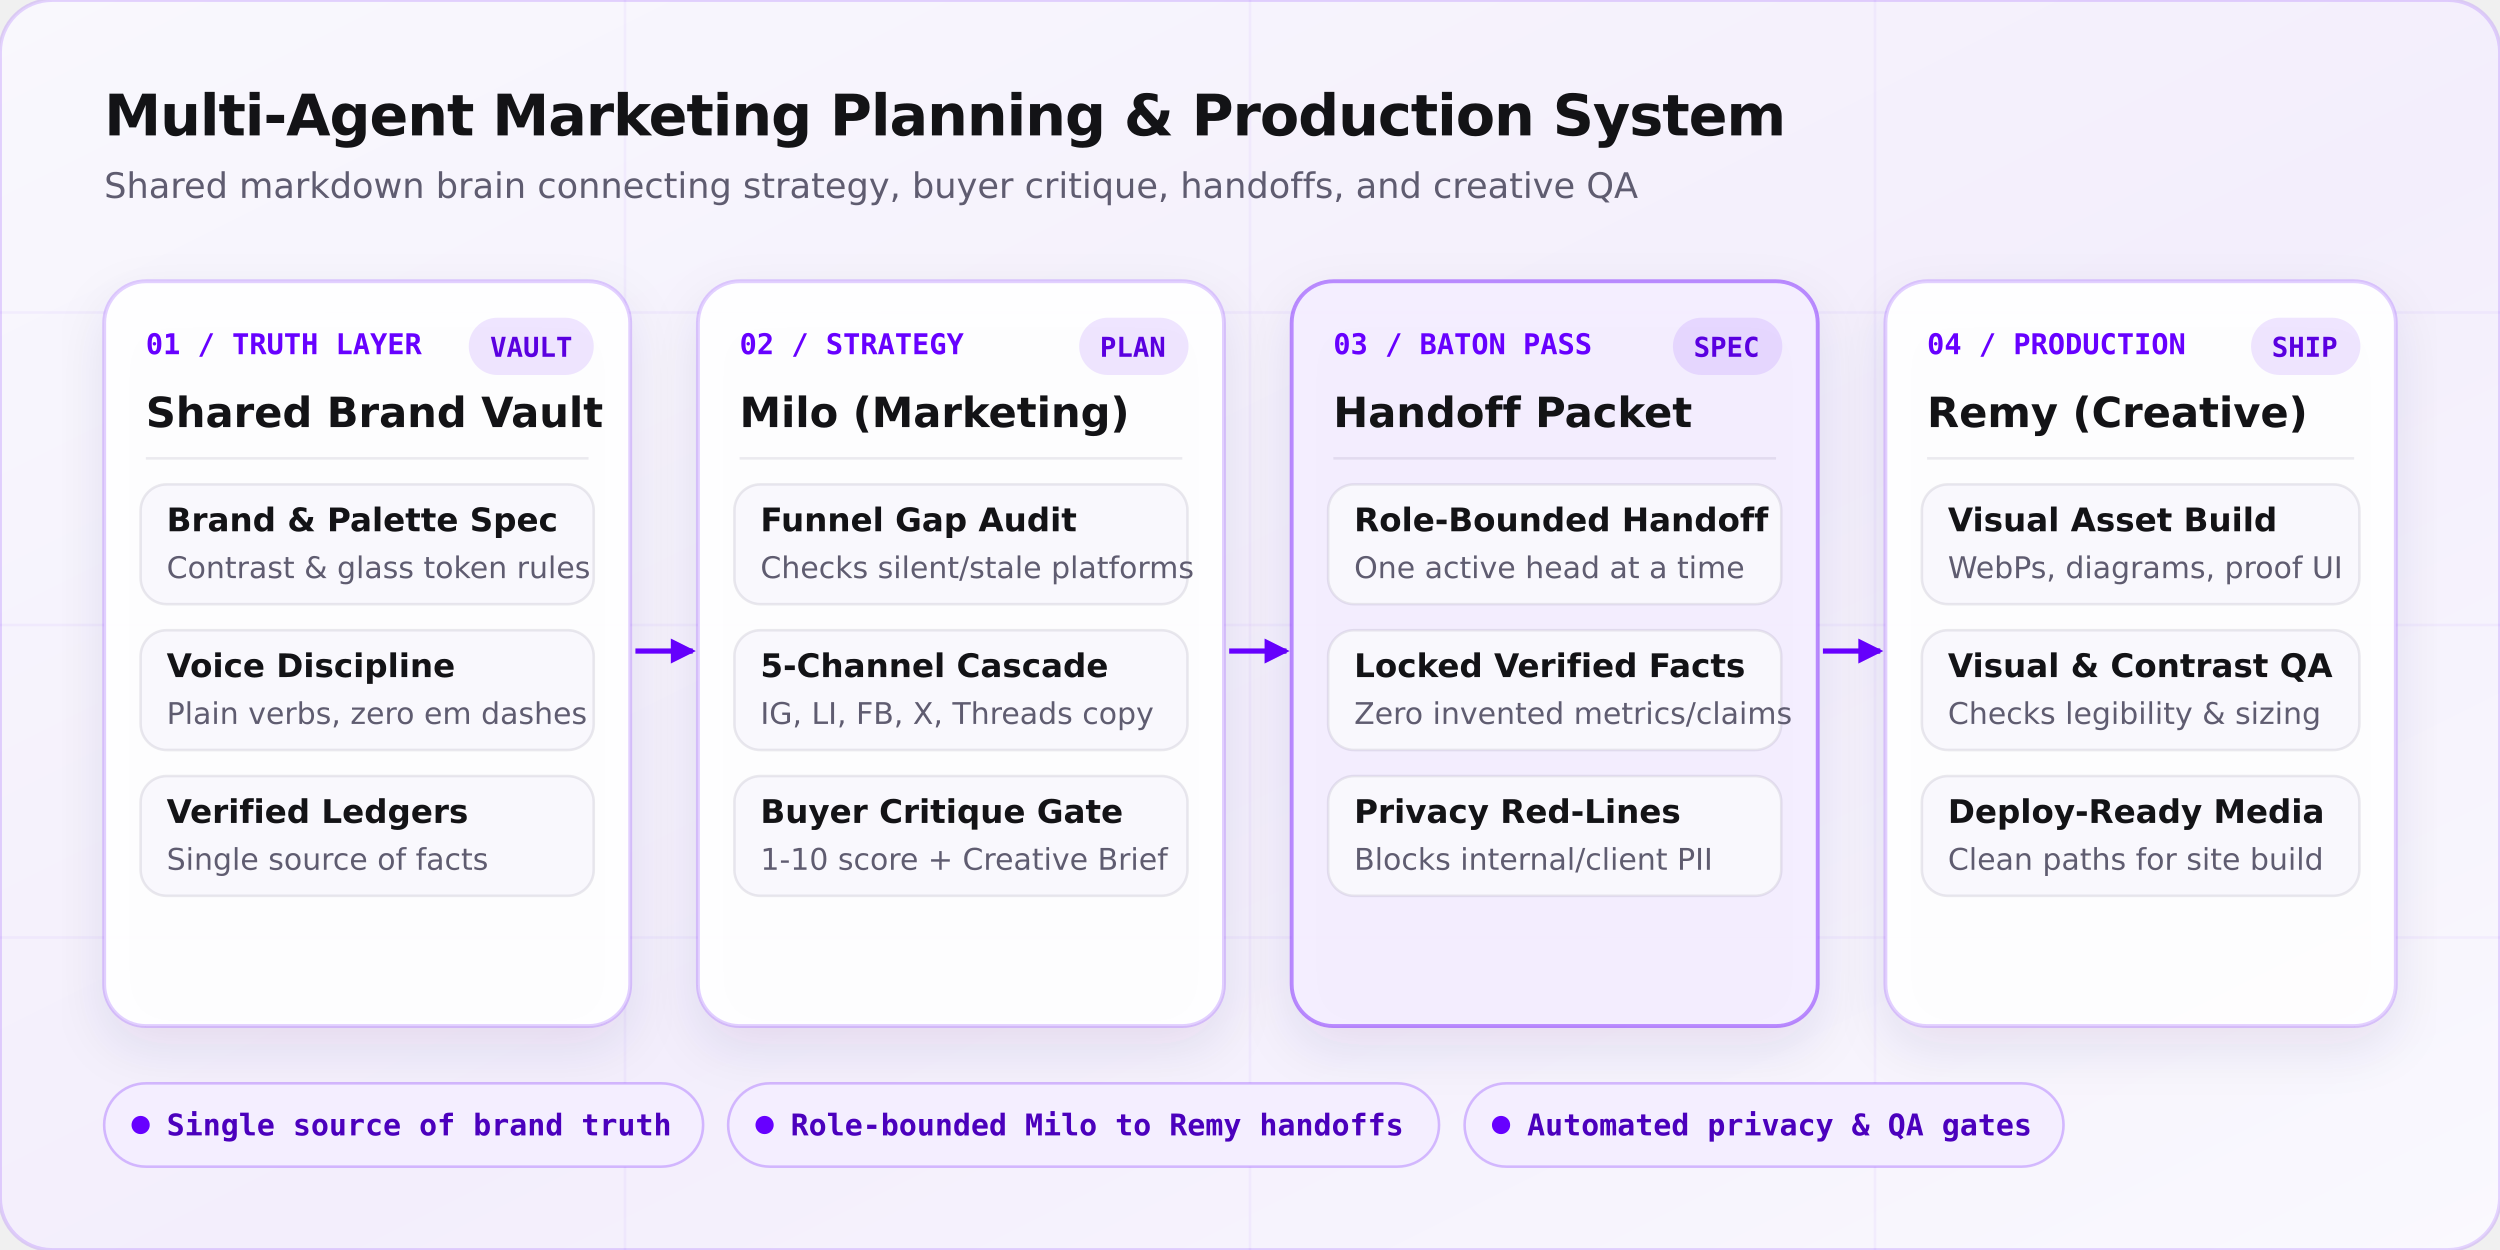
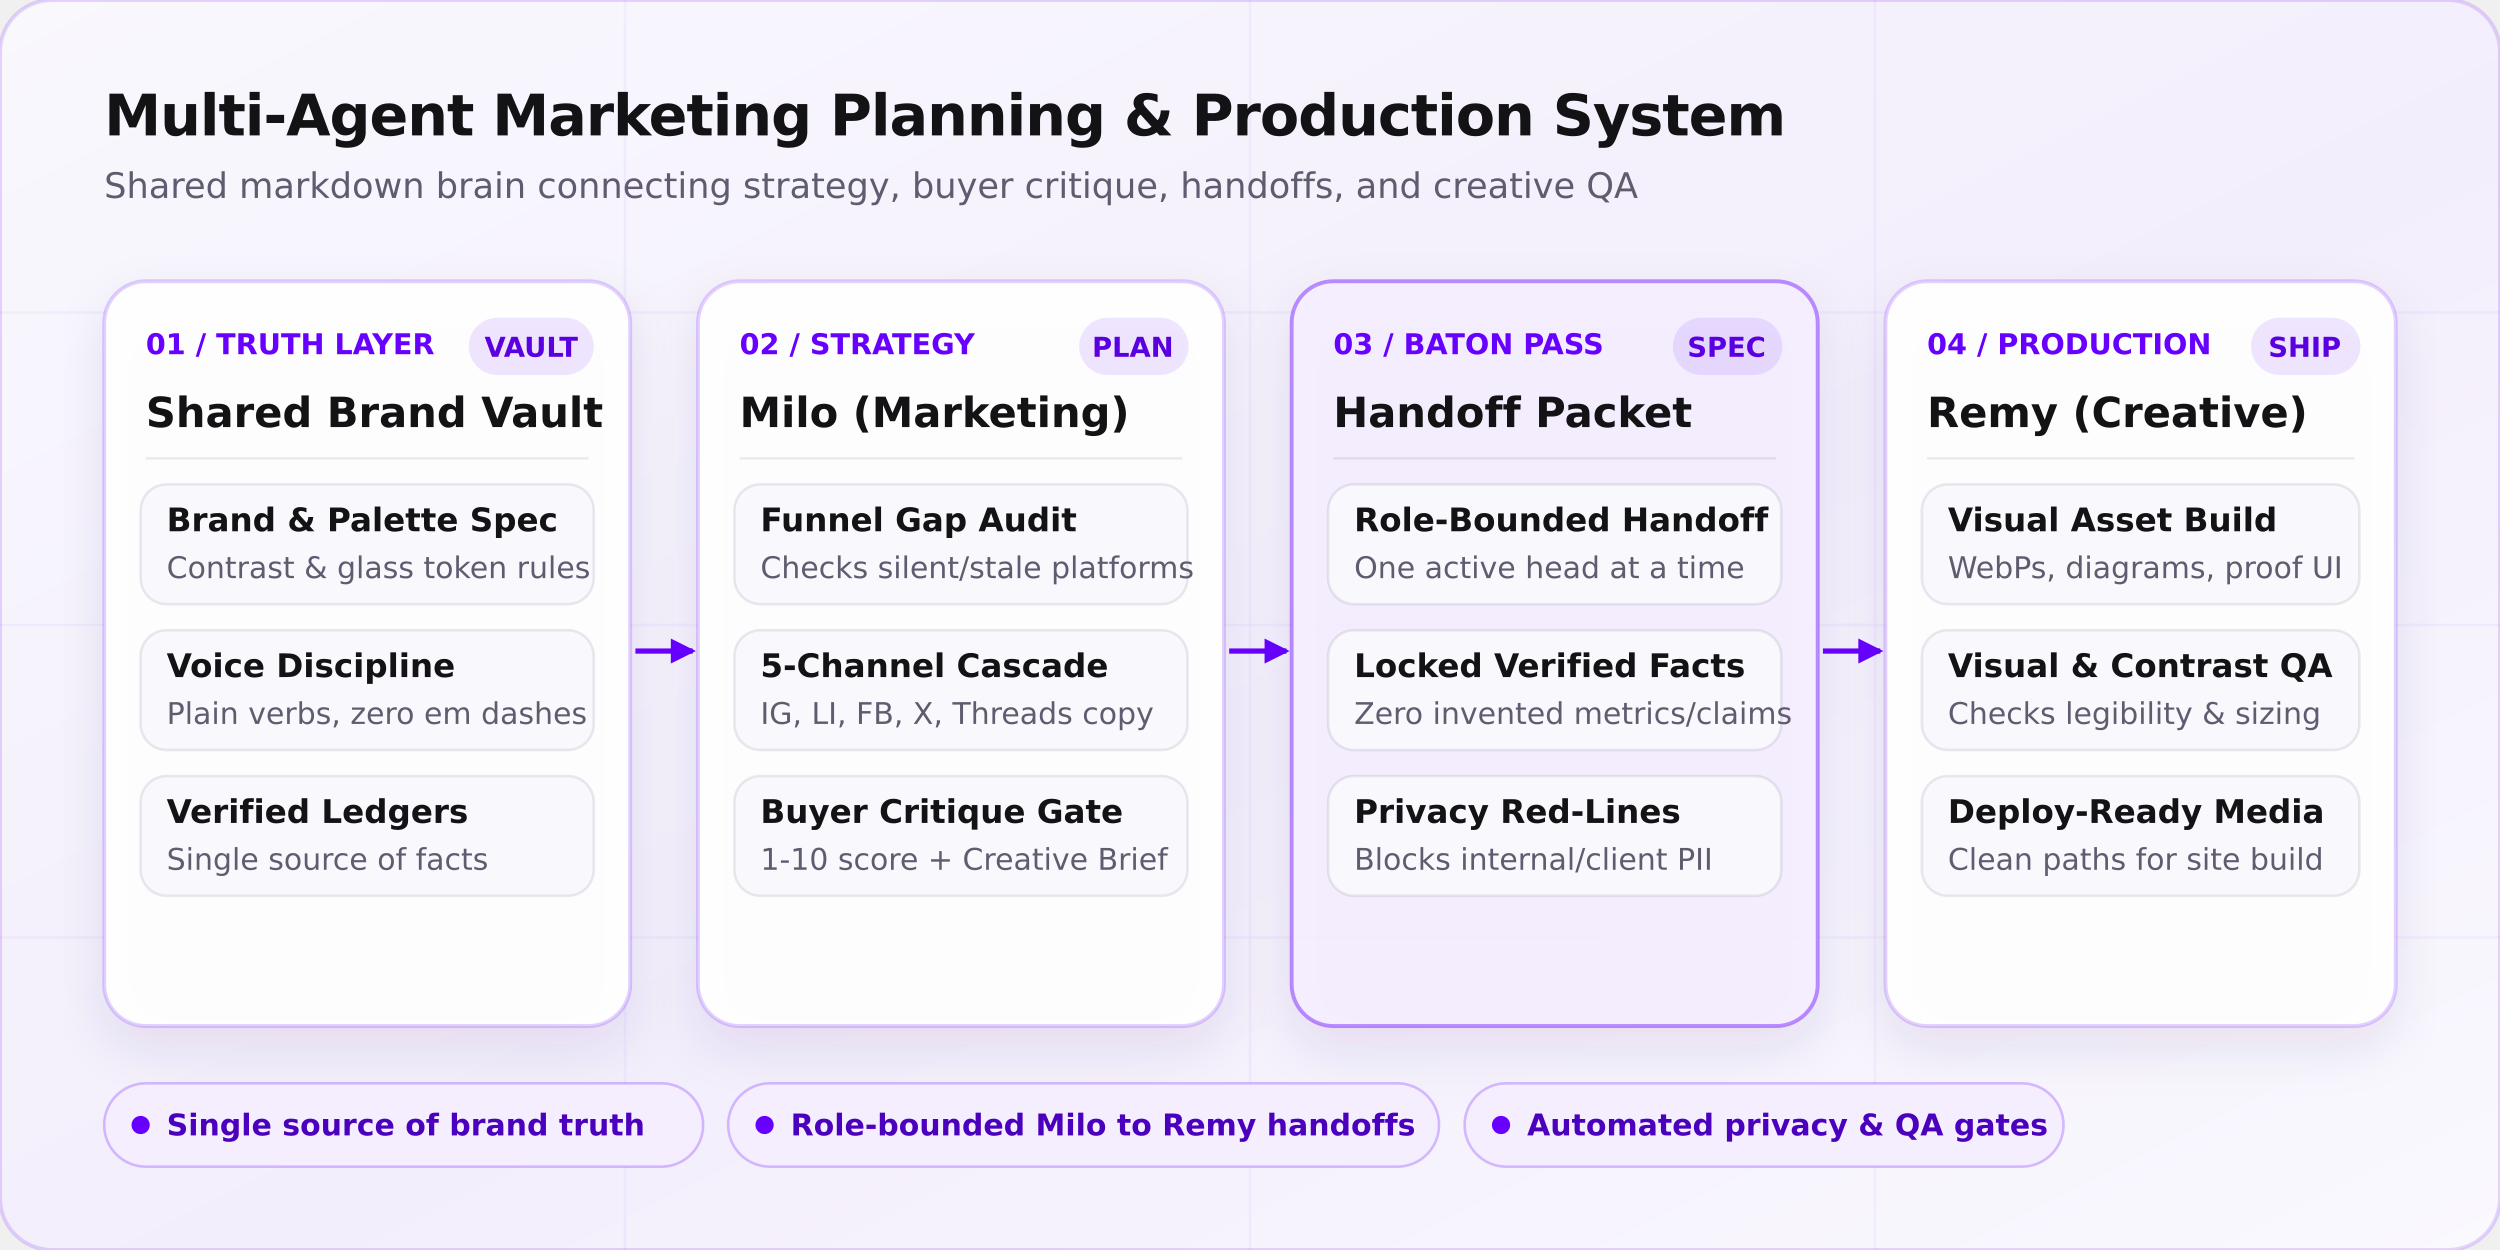
<svg xmlns="http://www.w3.org/2000/svg" viewBox="0 0 960 480" width="960" height="480" role="img" aria-label="Multi-Agent Marketing Planning &amp; Production System">
  <defs>
    <linearGradient id="bgGrad" x1="0" y1="0" x2="1" y2="1">
      <stop offset="0%" stop-color="#F9F8FD" />
      <stop offset="55%" stop-color="#F3EEFC" />
      <stop offset="100%" stop-color="#FAF9FE" />
    </linearGradient>
    <filter id="cardShadow" x="-8%" y="-8%" width="116%" height="124%">
      <feDropShadow dx="0" dy="8" stdDeviation="10" flood-color="#2E106C" flood-opacity="0.10" />
    </filter>
    <marker id="arrow" viewBox="0 0 10 10" refX="8" refY="5" markerWidth="6" markerHeight="6" orient="auto-start-reverse">
      <path d="M 1 1 L 9 5 L 1 9 z" fill="#6700FF" />
    </marker>
  </defs>
  <rect width="960" height="480" rx="20" fill="url(#bgGrad)" stroke="#6700FF" stroke-opacity="0.16" stroke-width="1.5" />
  <g opacity="0.28" stroke="#6700FF" stroke-opacity="0.14" stroke-width="1">
    <line x1="0" y1="120" x2="960" y2="120" />
    <line x1="0" y1="240" x2="960" y2="240" />
    <line x1="0" y1="360" x2="960" y2="360" />
    <line x1="240" y1="0" x2="240" y2="480" />
    <line x1="480" y1="0" x2="480" y2="480" />
    <line x1="720" y1="0" x2="720" y2="480" />
  </g>
  <text x="40" y="52" font-family="'Poppins', 'General Sans', 'DM Sans', ui-sans-serif, system-ui, -apple-system, 'Segoe UI', 'DejaVu Sans', sans-serif" font-size="22" font-weight="750" letter-spacing="-0.4" fill="#131316">Multi-Agent Marketing Planning &amp; Production System</text>
  <text x="40" y="76" font-family="'Poppins', 'General Sans', 'DM Sans', ui-sans-serif, system-ui, -apple-system, 'Segoe UI', 'DejaVu Sans', sans-serif" font-size="13.5" font-weight="500" fill="#5F5C70">Shared markdown brain connecting strategy, buyer critique, handoffs, and creative QA</text>
  <g filter="url(#cardShadow)">
    <rect x="40" y="108" width="202" height="286" rx="16" fill="#FFFFFF" fill-opacity="0.92" stroke="#6700FF" stroke-opacity="0.18" stroke-width="1.5" />
  </g>
-   <text x="56" y="136" font-family="'JetBrains Mono', ui-monospace, 'SFMono-Regular', 'DejaVu Sans Mono', monospace" font-size="11" font-weight="700" fill="#6700FF">01 / TRUTH LAYER</text>
+   <text x="56" y="136" font-family="'General Sans', 'DM Sans', ui-sans-serif, system-ui, -apple-system, 'Segoe UI', 'DejaVu Sans', sans-serif" font-size="11" font-weight="700" fill="#6700FF">01 / TRUTH LAYER</text>
  <rect x="180.0" y="122" width="48" height="22" rx="11" fill="#6700FF" fill-opacity="0.10" />
-   <text x="204" y="137" text-anchor="middle" font-family="'JetBrains Mono', ui-monospace, 'SFMono-Regular', 'DejaVu Sans Mono', monospace" font-size="10.5" font-weight="700" fill="#5A00E0">VAULT</text>
+   <text x="204" y="137" text-anchor="middle" font-family="'General Sans', 'DM Sans', ui-sans-serif, system-ui, -apple-system, 'Segoe UI', 'DejaVu Sans', sans-serif" font-size="10.5" font-weight="700" fill="#5A00E0">VAULT</text>
  <text x="56" y="164" font-family="'Poppins', 'General Sans', 'DM Sans', ui-sans-serif, system-ui, -apple-system, 'Segoe UI', 'DejaVu Sans', sans-serif" font-size="16" font-weight="750" fill="#131316">Shared Brand Vault</text>
  <line x1="56" y1="176" x2="226" y2="176" stroke="#221844" stroke-opacity="0.08" stroke-width="1" />
  <rect x="54" y="186" width="174" height="46" rx="10" fill="#F9F8FD" stroke="#221844" stroke-opacity="0.09" stroke-width="1" />
  <text x="64" y="204" font-family="'Poppins', 'General Sans', 'DM Sans', ui-sans-serif, system-ui, -apple-system, 'Segoe UI', 'DejaVu Sans', sans-serif" font-size="12.5" font-weight="700" fill="#131316">Brand &amp; Palette Spec</text>
  <text x="64" y="222" font-family="'Poppins', 'General Sans', 'DM Sans', ui-sans-serif, system-ui, -apple-system, 'Segoe UI', 'DejaVu Sans', sans-serif" font-size="11.5" font-weight="400" fill="#5F5C70">Contrast &amp; glass token rules</text>
  <rect x="54" y="242" width="174" height="46" rx="10" fill="#F9F8FD" stroke="#221844" stroke-opacity="0.09" stroke-width="1" />
  <text x="64" y="260" font-family="'Poppins', 'General Sans', 'DM Sans', ui-sans-serif, system-ui, -apple-system, 'Segoe UI', 'DejaVu Sans', sans-serif" font-size="12.5" font-weight="700" fill="#131316">Voice Discipline</text>
  <text x="64" y="278" font-family="'Poppins', 'General Sans', 'DM Sans', ui-sans-serif, system-ui, -apple-system, 'Segoe UI', 'DejaVu Sans', sans-serif" font-size="11.5" font-weight="400" fill="#5F5C70">Plain verbs, zero em dashes</text>
  <rect x="54" y="298" width="174" height="46" rx="10" fill="#F9F8FD" stroke="#221844" stroke-opacity="0.09" stroke-width="1" />
  <text x="64" y="316" font-family="'Poppins', 'General Sans', 'DM Sans', ui-sans-serif, system-ui, -apple-system, 'Segoe UI', 'DejaVu Sans', sans-serif" font-size="12.5" font-weight="700" fill="#131316">Verified Ledgers</text>
  <text x="64" y="334" font-family="'Poppins', 'General Sans', 'DM Sans', ui-sans-serif, system-ui, -apple-system, 'Segoe UI', 'DejaVu Sans', sans-serif" font-size="11.5" font-weight="400" fill="#5F5C70">Single source of facts</text>
  <line x1="244" y1="250" x2="266" y2="250" stroke="#6700FF" stroke-width="2" marker-end="url(#arrow)" />
  <g filter="url(#cardShadow)">
    <rect x="268" y="108" width="202" height="286" rx="16" fill="#FFFFFF" fill-opacity="0.92" stroke="#6700FF" stroke-opacity="0.18" stroke-width="1.5" />
  </g>
-   <text x="284" y="136" font-family="'JetBrains Mono', ui-monospace, 'SFMono-Regular', 'DejaVu Sans Mono', monospace" font-size="11" font-weight="700" fill="#6700FF">02 / STRATEGY</text>
+   <text x="284" y="136" font-family="'General Sans', 'DM Sans', ui-sans-serif, system-ui, -apple-system, 'Segoe UI', 'DejaVu Sans', sans-serif" font-size="11" font-weight="700" fill="#6700FF">02 / STRATEGY</text>
  <rect x="414.4" y="122" width="42" height="22" rx="11" fill="#6700FF" fill-opacity="0.10" />
-   <text x="435" y="137" text-anchor="middle" font-family="'JetBrains Mono', ui-monospace, 'SFMono-Regular', 'DejaVu Sans Mono', monospace" font-size="10.5" font-weight="700" fill="#5A00E0">PLAN</text>
+   <text x="435" y="137" text-anchor="middle" font-family="'General Sans', 'DM Sans', ui-sans-serif, system-ui, -apple-system, 'Segoe UI', 'DejaVu Sans', sans-serif" font-size="10.5" font-weight="700" fill="#5A00E0">PLAN</text>
  <text x="284" y="164" font-family="'Poppins', 'General Sans', 'DM Sans', ui-sans-serif, system-ui, -apple-system, 'Segoe UI', 'DejaVu Sans', sans-serif" font-size="16" font-weight="750" fill="#131316">Milo (Marketing)</text>
  <line x1="284" y1="176" x2="454" y2="176" stroke="#221844" stroke-opacity="0.08" stroke-width="1" />
  <rect x="282" y="186" width="174" height="46" rx="10" fill="#F9F8FD" stroke="#221844" stroke-opacity="0.09" stroke-width="1" />
  <text x="292" y="204" font-family="'Poppins', 'General Sans', 'DM Sans', ui-sans-serif, system-ui, -apple-system, 'Segoe UI', 'DejaVu Sans', sans-serif" font-size="12.5" font-weight="700" fill="#131316">Funnel Gap Audit</text>
  <text x="292" y="222" font-family="'Poppins', 'General Sans', 'DM Sans', ui-sans-serif, system-ui, -apple-system, 'Segoe UI', 'DejaVu Sans', sans-serif" font-size="11.5" font-weight="400" fill="#5F5C70">Checks silent/stale platforms</text>
  <rect x="282" y="242" width="174" height="46" rx="10" fill="#F9F8FD" stroke="#221844" stroke-opacity="0.09" stroke-width="1" />
  <text x="292" y="260" font-family="'Poppins', 'General Sans', 'DM Sans', ui-sans-serif, system-ui, -apple-system, 'Segoe UI', 'DejaVu Sans', sans-serif" font-size="12.5" font-weight="700" fill="#131316">5-Channel Cascade</text>
  <text x="292" y="278" font-family="'Poppins', 'General Sans', 'DM Sans', ui-sans-serif, system-ui, -apple-system, 'Segoe UI', 'DejaVu Sans', sans-serif" font-size="11.5" font-weight="400" fill="#5F5C70">IG, LI, FB, X, Threads copy</text>
  <rect x="282" y="298" width="174" height="46" rx="10" fill="#F9F8FD" stroke="#221844" stroke-opacity="0.09" stroke-width="1" />
  <text x="292" y="316" font-family="'Poppins', 'General Sans', 'DM Sans', ui-sans-serif, system-ui, -apple-system, 'Segoe UI', 'DejaVu Sans', sans-serif" font-size="12.5" font-weight="700" fill="#131316">Buyer Critique Gate</text>
  <text x="292" y="334" font-family="'Poppins', 'General Sans', 'DM Sans', ui-sans-serif, system-ui, -apple-system, 'Segoe UI', 'DejaVu Sans', sans-serif" font-size="11.5" font-weight="400" fill="#5F5C70">1-10 score + Creative Brief</text>
  <line x1="472" y1="250" x2="494" y2="250" stroke="#6700FF" stroke-width="2" marker-end="url(#arrow)" />
  <g filter="url(#cardShadow)">
    <rect x="496" y="108" width="202" height="286" rx="16" fill="#F4EEFF" fill-opacity="0.92" stroke="#6700FF" stroke-opacity="0.42" stroke-width="1.5" />
  </g>
-   <text x="512" y="136" font-family="'JetBrains Mono', ui-monospace, 'SFMono-Regular', 'DejaVu Sans Mono', monospace" font-size="11" font-weight="700" fill="#6700FF">03 / BATON PASS</text>
+   <text x="512" y="136" font-family="'General Sans', 'DM Sans', ui-sans-serif, system-ui, -apple-system, 'Segoe UI', 'DejaVu Sans', sans-serif" font-size="11" font-weight="700" fill="#6700FF">03 / BATON PASS</text>
  <rect x="642.4" y="122" width="42" height="22" rx="11" fill="#6700FF" fill-opacity="0.10" />
-   <text x="663" y="137" text-anchor="middle" font-family="'JetBrains Mono', ui-monospace, 'SFMono-Regular', 'DejaVu Sans Mono', monospace" font-size="10.5" font-weight="700" fill="#5A00E0">SPEC</text>
+   <text x="663" y="137" text-anchor="middle" font-family="'General Sans', 'DM Sans', ui-sans-serif, system-ui, -apple-system, 'Segoe UI', 'DejaVu Sans', sans-serif" font-size="10.5" font-weight="700" fill="#5A00E0">SPEC</text>
  <text x="512" y="164" font-family="'Poppins', 'General Sans', 'DM Sans', ui-sans-serif, system-ui, -apple-system, 'Segoe UI', 'DejaVu Sans', sans-serif" font-size="16" font-weight="750" fill="#131316">Handoff Packet</text>
  <line x1="512" y1="176" x2="682" y2="176" stroke="#221844" stroke-opacity="0.08" stroke-width="1" />
  <rect x="510" y="186" width="174" height="46" rx="10" fill="#F9F8FD" stroke="#221844" stroke-opacity="0.09" stroke-width="1" />
  <text x="520" y="204" font-family="'Poppins', 'General Sans', 'DM Sans', ui-sans-serif, system-ui, -apple-system, 'Segoe UI', 'DejaVu Sans', sans-serif" font-size="12.5" font-weight="700" fill="#131316">Role-Bounded Handoff</text>
  <text x="520" y="222" font-family="'Poppins', 'General Sans', 'DM Sans', ui-sans-serif, system-ui, -apple-system, 'Segoe UI', 'DejaVu Sans', sans-serif" font-size="11.5" font-weight="400" fill="#5F5C70">One active head at a time</text>
  <rect x="510" y="242" width="174" height="46" rx="10" fill="#F9F8FD" stroke="#221844" stroke-opacity="0.09" stroke-width="1" />
  <text x="520" y="260" font-family="'Poppins', 'General Sans', 'DM Sans', ui-sans-serif, system-ui, -apple-system, 'Segoe UI', 'DejaVu Sans', sans-serif" font-size="12.5" font-weight="700" fill="#131316">Locked Verified Facts</text>
  <text x="520" y="278" font-family="'Poppins', 'General Sans', 'DM Sans', ui-sans-serif, system-ui, -apple-system, 'Segoe UI', 'DejaVu Sans', sans-serif" font-size="11.5" font-weight="400" fill="#5F5C70">Zero invented metrics/claims</text>
  <rect x="510" y="298" width="174" height="46" rx="10" fill="#F9F8FD" stroke="#221844" stroke-opacity="0.09" stroke-width="1" />
  <text x="520" y="316" font-family="'Poppins', 'General Sans', 'DM Sans', ui-sans-serif, system-ui, -apple-system, 'Segoe UI', 'DejaVu Sans', sans-serif" font-size="12.5" font-weight="700" fill="#131316">Privacy Red-Lines</text>
  <text x="520" y="334" font-family="'Poppins', 'General Sans', 'DM Sans', ui-sans-serif, system-ui, -apple-system, 'Segoe UI', 'DejaVu Sans', sans-serif" font-size="11.5" font-weight="400" fill="#5F5C70">Blocks internal/client PII</text>
  <line x1="700" y1="250" x2="722" y2="250" stroke="#6700FF" stroke-width="2" marker-end="url(#arrow)" />
  <g filter="url(#cardShadow)">
    <rect x="724" y="108" width="196" height="286" rx="16" fill="#FFFFFF" fill-opacity="0.92" stroke="#6700FF" stroke-opacity="0.18" stroke-width="1.5" />
  </g>
-   <text x="740" y="136" font-family="'JetBrains Mono', ui-monospace, 'SFMono-Regular', 'DejaVu Sans Mono', monospace" font-size="11" font-weight="700" fill="#6700FF">04 / PRODUCTION</text>
+   <text x="740" y="136" font-family="'General Sans', 'DM Sans', ui-sans-serif, system-ui, -apple-system, 'Segoe UI', 'DejaVu Sans', sans-serif" font-size="11" font-weight="700" fill="#6700FF">04 / PRODUCTION</text>
  <rect x="864.4" y="122" width="42" height="22" rx="11" fill="#6700FF" fill-opacity="0.10" />
-   <text x="885" y="137" text-anchor="middle" font-family="'JetBrains Mono', ui-monospace, 'SFMono-Regular', 'DejaVu Sans Mono', monospace" font-size="10.5" font-weight="700" fill="#5A00E0">SHIP</text>
+   <text x="885" y="137" text-anchor="middle" font-family="'General Sans', 'DM Sans', ui-sans-serif, system-ui, -apple-system, 'Segoe UI', 'DejaVu Sans', sans-serif" font-size="10.5" font-weight="700" fill="#5A00E0">SHIP</text>
  <text x="740" y="164" font-family="'Poppins', 'General Sans', 'DM Sans', ui-sans-serif, system-ui, -apple-system, 'Segoe UI', 'DejaVu Sans', sans-serif" font-size="16" font-weight="750" fill="#131316">Remy (Creative)</text>
  <line x1="740" y1="176" x2="904" y2="176" stroke="#221844" stroke-opacity="0.08" stroke-width="1" />
  <rect x="738" y="186" width="168" height="46" rx="10" fill="#F9F8FD" stroke="#221844" stroke-opacity="0.09" stroke-width="1" />
  <text x="748" y="204" font-family="'Poppins', 'General Sans', 'DM Sans', ui-sans-serif, system-ui, -apple-system, 'Segoe UI', 'DejaVu Sans', sans-serif" font-size="12.5" font-weight="700" fill="#131316">Visual Asset Build</text>
  <text x="748" y="222" font-family="'Poppins', 'General Sans', 'DM Sans', ui-sans-serif, system-ui, -apple-system, 'Segoe UI', 'DejaVu Sans', sans-serif" font-size="11.5" font-weight="400" fill="#5F5C70">WebPs, diagrams, proof UI</text>
  <rect x="738" y="242" width="168" height="46" rx="10" fill="#F9F8FD" stroke="#221844" stroke-opacity="0.09" stroke-width="1" />
  <text x="748" y="260" font-family="'Poppins', 'General Sans', 'DM Sans', ui-sans-serif, system-ui, -apple-system, 'Segoe UI', 'DejaVu Sans', sans-serif" font-size="12.5" font-weight="700" fill="#131316">Visual &amp; Contrast QA</text>
  <text x="748" y="278" font-family="'Poppins', 'General Sans', 'DM Sans', ui-sans-serif, system-ui, -apple-system, 'Segoe UI', 'DejaVu Sans', sans-serif" font-size="11.5" font-weight="400" fill="#5F5C70">Checks legibility &amp; sizing</text>
  <rect x="738" y="298" width="168" height="46" rx="10" fill="#F9F8FD" stroke="#221844" stroke-opacity="0.09" stroke-width="1" />
  <text x="748" y="316" font-family="'Poppins', 'General Sans', 'DM Sans', ui-sans-serif, system-ui, -apple-system, 'Segoe UI', 'DejaVu Sans', sans-serif" font-size="12.5" font-weight="700" fill="#131316">Deploy-Ready Media</text>
  <text x="748" y="334" font-family="'Poppins', 'General Sans', 'DM Sans', ui-sans-serif, system-ui, -apple-system, 'Segoe UI', 'DejaVu Sans', sans-serif" font-size="11.5" font-weight="400" fill="#5F5C70">Clean paths for site build</text>
  <rect x="40" y="416" width="230" height="32" rx="16" fill="#F4EEFF" stroke="#6700FF" stroke-opacity="0.24" stroke-width="1" />
  <circle cx="54" cy="432" r="3.5" fill="#6700FF" />
-   <text x="64" y="436" font-family="'JetBrains Mono', ui-monospace, 'SFMono-Regular', 'DejaVu Sans Mono', monospace" font-size="11.5" font-weight="600" fill="#4B00BD">Single source of brand truth</text>
+   <text x="64" y="436" font-family="'General Sans', 'DM Sans', ui-sans-serif, system-ui, -apple-system, 'Segoe UI', 'DejaVu Sans', sans-serif" font-size="11.5" font-weight="600" fill="#4B00BD">Single source of brand truth</text>
  <rect x="279.6" y="416" width="273" height="32" rx="16" fill="#F4EEFF" stroke="#6700FF" stroke-opacity="0.24" stroke-width="1" />
  <circle cx="293.6" cy="432" r="3.5" fill="#6700FF" />
-   <text x="303.6" y="436" font-family="'JetBrains Mono', ui-monospace, 'SFMono-Regular', 'DejaVu Sans Mono', monospace" font-size="11.5" font-weight="600" fill="#4B00BD">Role-bounded Milo to Remy handoffs</text>
+   <text x="303.6" y="436" font-family="'General Sans', 'DM Sans', ui-sans-serif, system-ui, -apple-system, 'Segoe UI', 'DejaVu Sans', sans-serif" font-size="11.5" font-weight="600" fill="#4B00BD">Role-bounded Milo to Remy handoffs</text>
  <rect x="562.4" y="416" width="230" height="32" rx="16" fill="#F4EEFF" stroke="#6700FF" stroke-opacity="0.24" stroke-width="1" />
  <circle cx="576.4" cy="432" r="3.5" fill="#6700FF" />
-   <text x="586.4" y="436" font-family="'JetBrains Mono', ui-monospace, 'SFMono-Regular', 'DejaVu Sans Mono', monospace" font-size="11.5" font-weight="600" fill="#4B00BD">Automated privacy &amp; QA gates</text>
+   <text x="586.4" y="436" font-family="'General Sans', 'DM Sans', ui-sans-serif, system-ui, -apple-system, 'Segoe UI', 'DejaVu Sans', sans-serif" font-size="11.5" font-weight="600" fill="#4B00BD">Automated privacy &amp; QA gates</text>
</svg>
